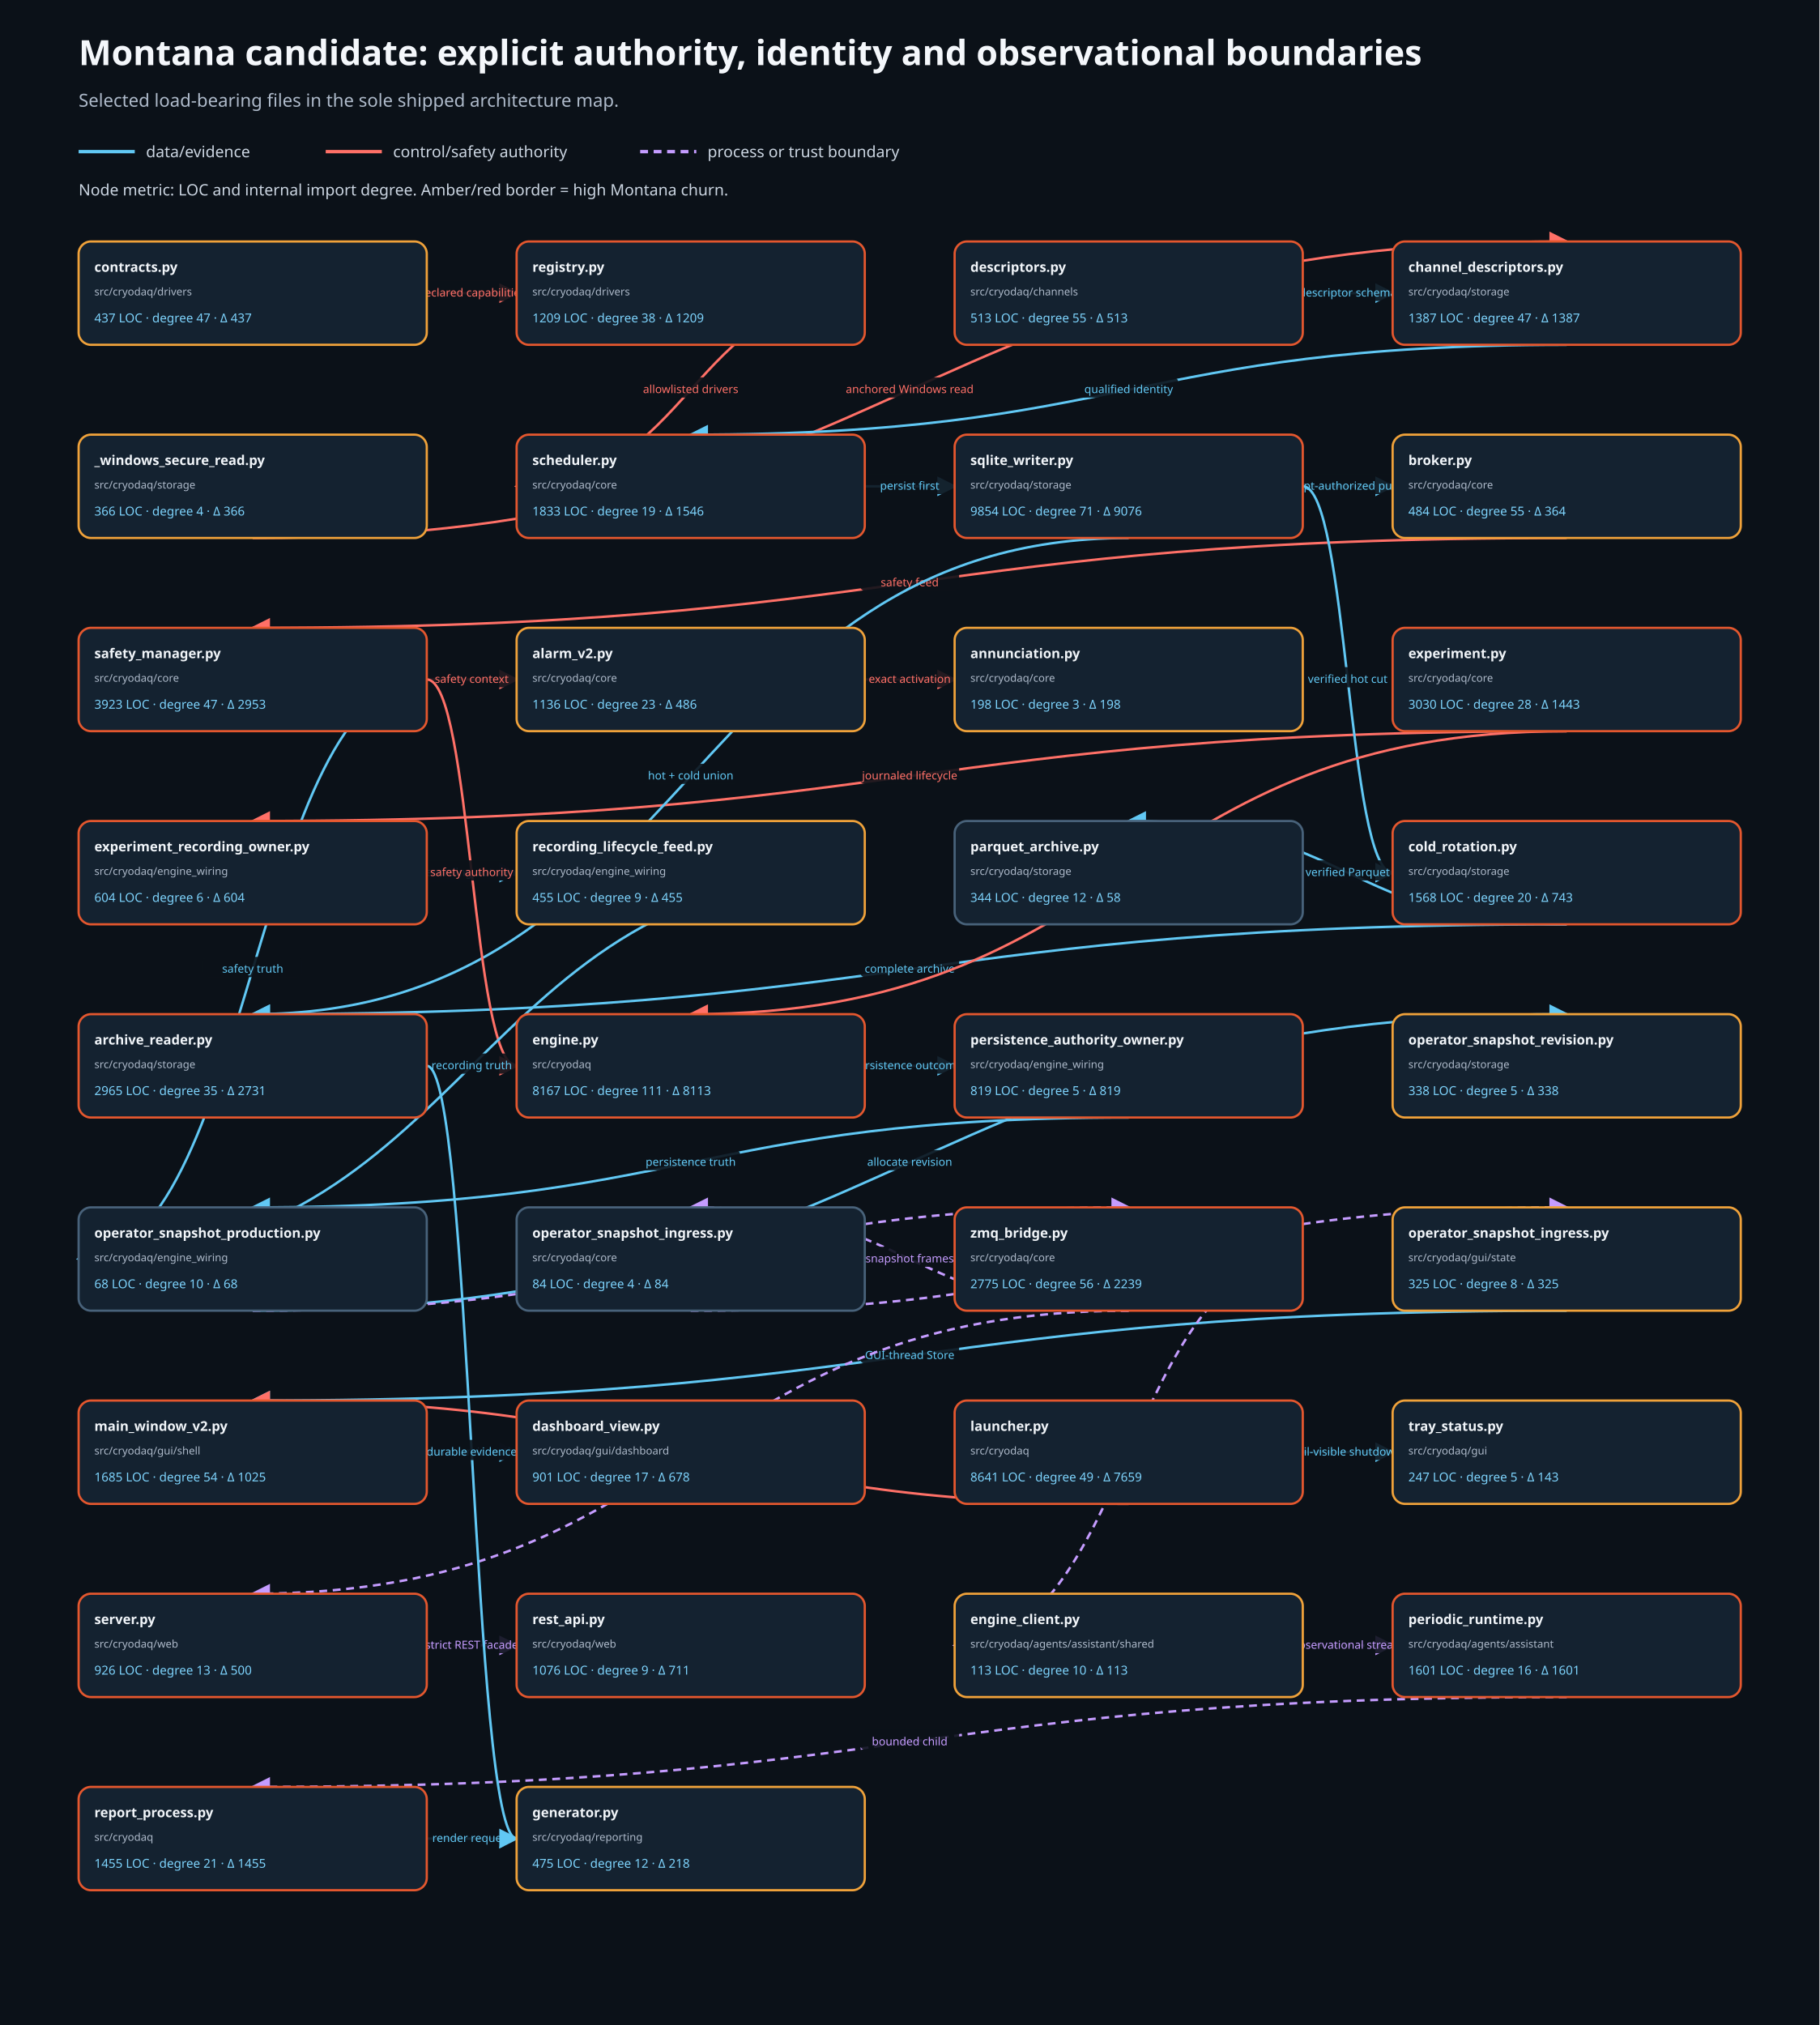
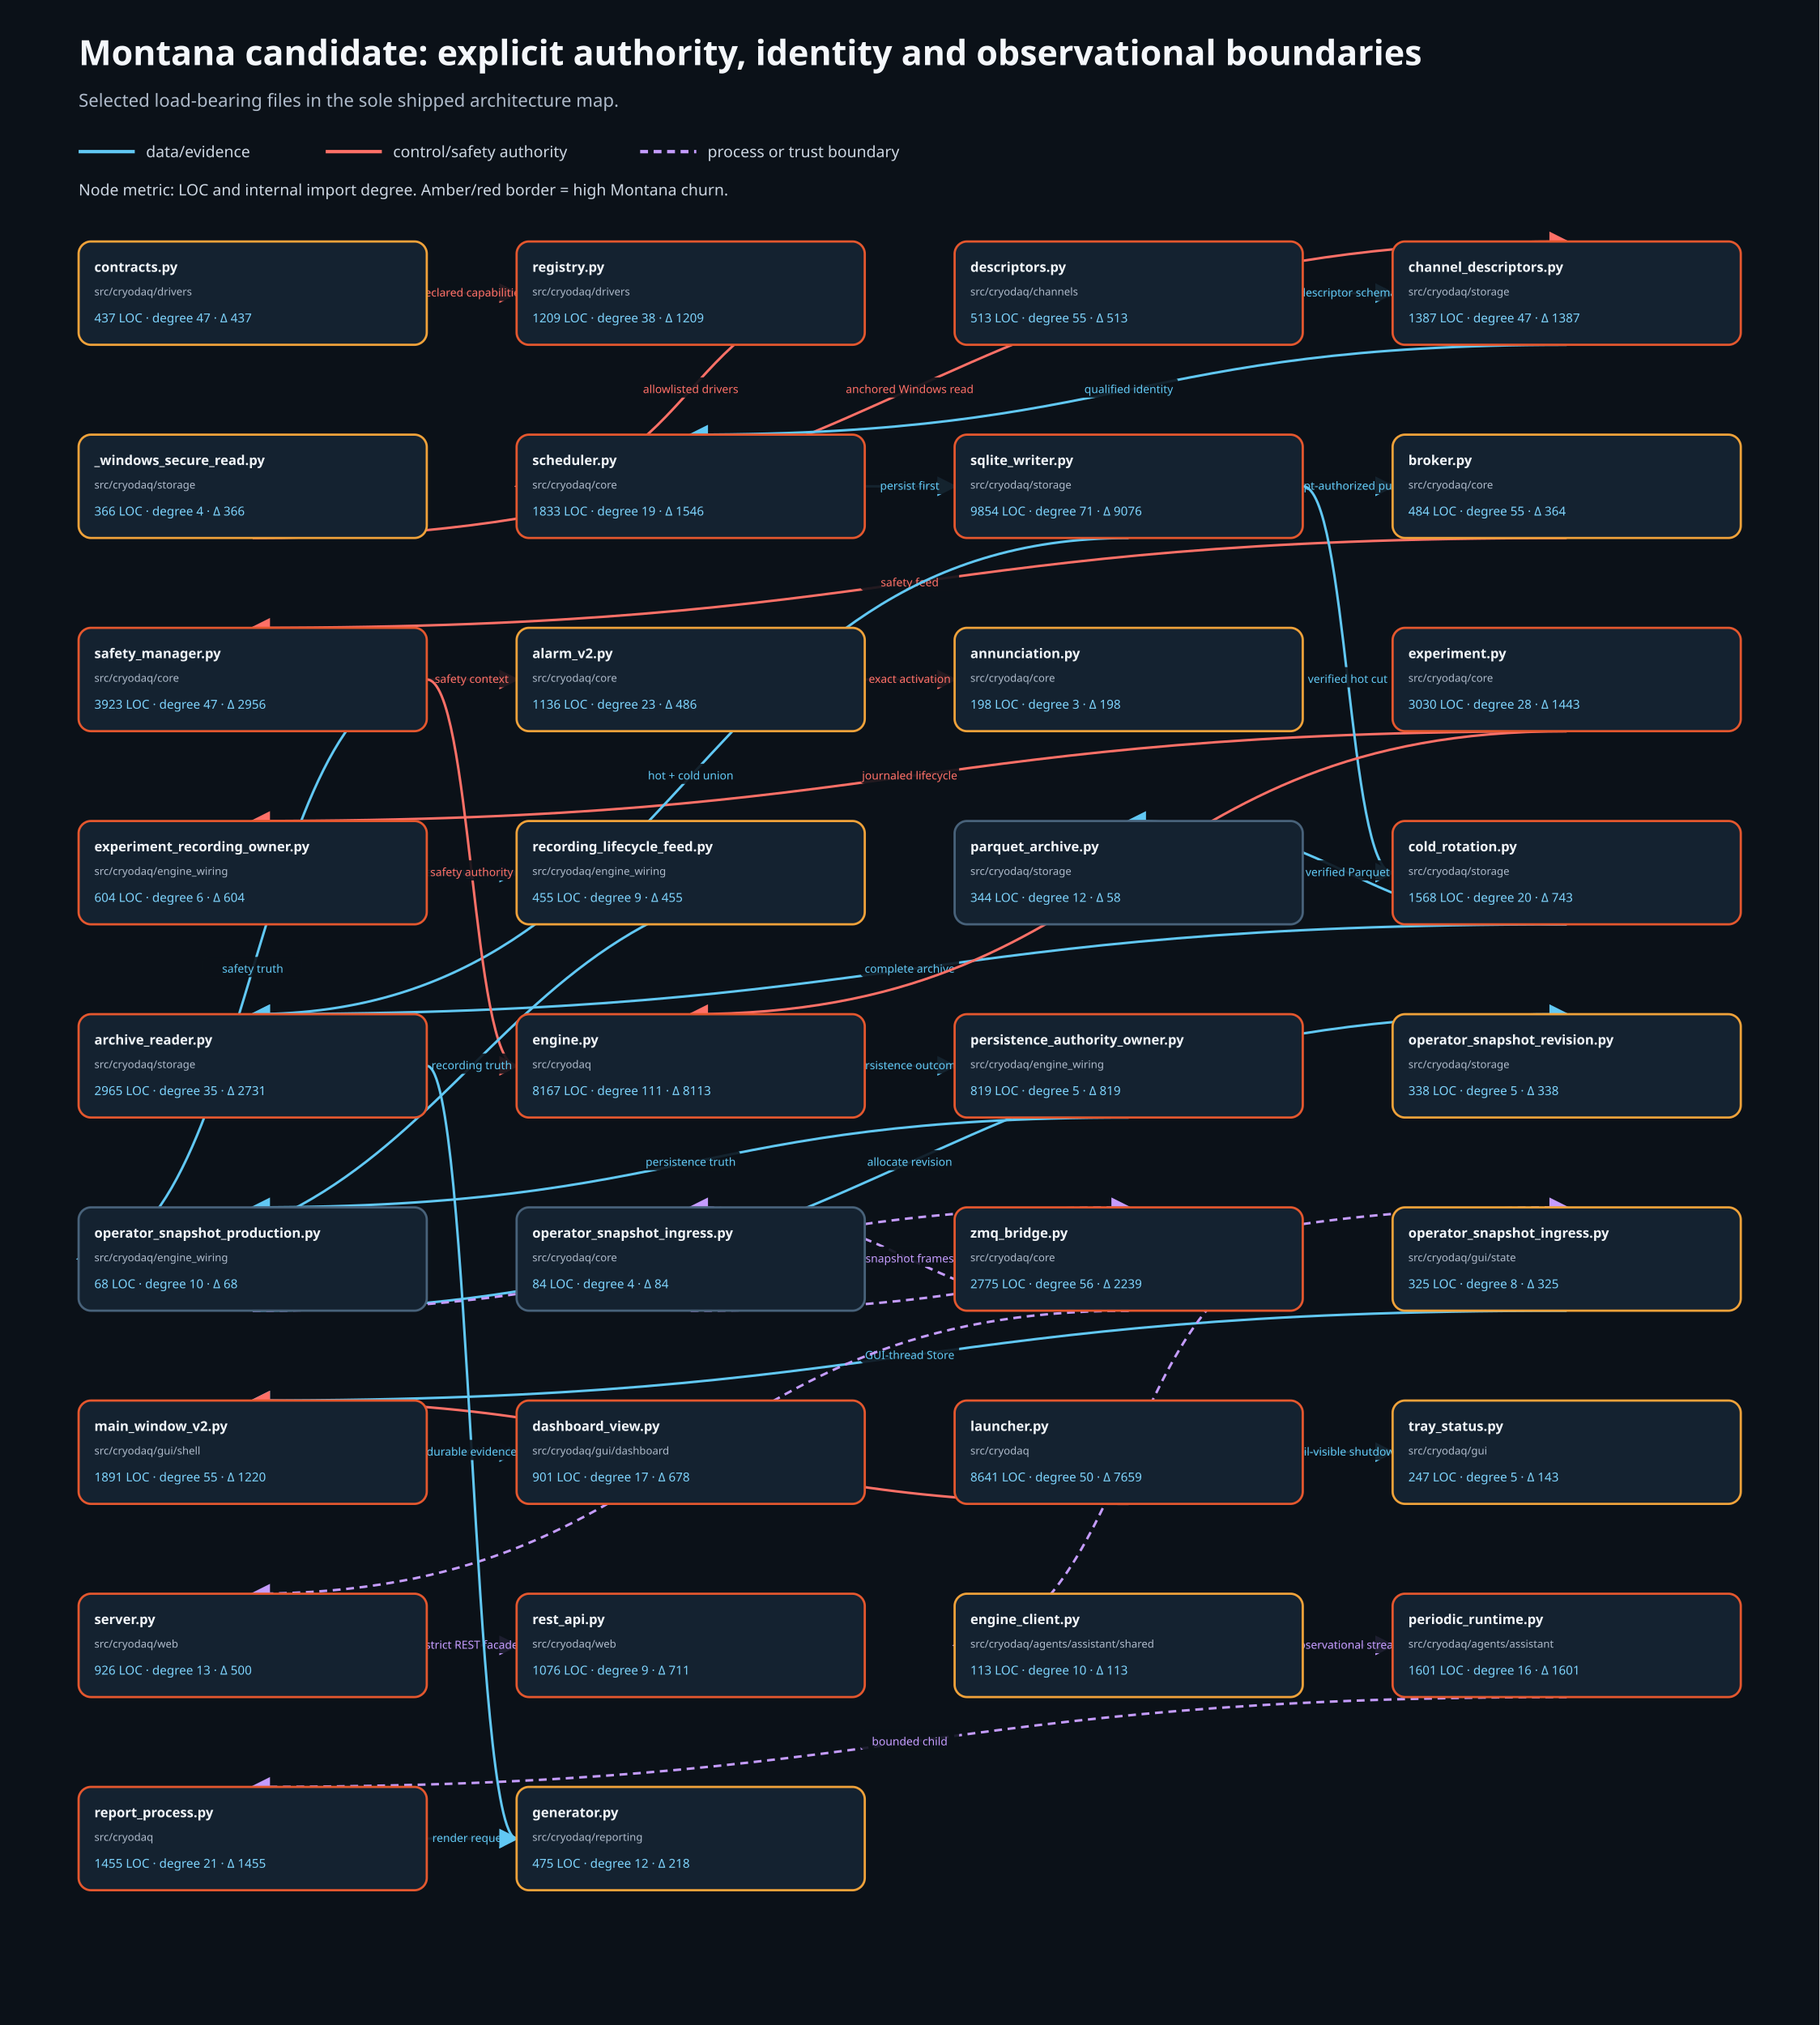
<svg xmlns="http://www.w3.org/2000/svg" role="img" aria-labelledby="title desc" viewBox="0 0 1620 1803" width="1620" height="1803">
  <defs>
    <marker id="dataArrow" markerWidth="8" markerHeight="8" refX="7" refY="4" orient="auto">
      <path d="M0,0 L8,4 L0,8 Z" fill="#61c8f4" />
    </marker>
    <marker id="controlArrow" markerWidth="8" markerHeight="8" refX="7" refY="4" orient="auto">
      <path d="M0,0 L8,4 L0,8 Z" fill="#ff7067" />
    </marker>
    <marker id="boundaryArrow" markerWidth="8" markerHeight="8" refX="7" refY="4" orient="auto">
      <path d="M0,0 L8,4 L0,8 Z" fill="#c59cff" />
    </marker>
  </defs>
  <rect width="100%" height="100%" fill="#0b1118" />
  <text x="70" y="58" fill="#f4f7fb" font-family="Segoe UI, sans-serif" font-size="31" font-weight="700">Montana candidate: explicit authority, identity and observational boundaries</text>
  <text x="70" y="95" fill="#aebaca" font-family="Segoe UI, sans-serif" font-size="16">Selected load-bearing files in the sole shipped architecture map.</text>
  <g aria-label="Legend" font-family="Segoe UI, sans-serif" font-size="14">
    <line x1="70" y1="135" x2="120" y2="135" stroke="#61c8f4" stroke-width="3" />
    <text x="130" y="140" fill="#cbd5e1">data/evidence</text>
    <line x1="290" y1="135" x2="340" y2="135" stroke="#ff7067" stroke-width="3" />
    <text x="350" y="140" fill="#cbd5e1">control/safety authority</text>
    <line x1="570" y1="135" x2="620" y2="135" stroke="#c59cff" stroke-width="3" stroke-dasharray="7 5" />
    <text x="630" y="140" fill="#cbd5e1">process or trust boundary</text>
    <text x="70" y="174" fill="#cbd5e1">Node metric: LOC and internal import degree. Amber/red border = high Montana churn.</text>
  </g>
  <g class="architecture-edges" fill="none">
    <path d="M380,261.0 C420.0,261.0 420.0,261.0 460,261.0" stroke="#ff7067" stroke-width="2.2" marker-end="url(#controlArrow)" />
    <rect x="376.0" y="250.0" width="88" height="18" rx="4" fill="#0b1118" opacity=".9" />
    <text x="420.0" y="264.0" text-anchor="middle" fill="#ff7067" font-family="Segoe UI, sans-serif" font-size="10">declared capabilities</text>
    <path d="M770,261.0 C615.0,261.0 615.0,433.0 460,433.0" stroke="#ff7067" stroke-width="2.2" marker-end="url(#controlArrow)" />
    <rect x="571.0" y="336.0" width="88" height="18" rx="4" fill="#0b1118" opacity=".9" />
    <text x="615.0" y="350.0" text-anchor="middle" fill="#ff7067" font-family="Segoe UI, sans-serif" font-size="10">allowlisted drivers</text>
    <path d="M1160,261.0 C1200.0,261.0 1200.0,261.0 1240,261.0" stroke="#61c8f4" stroke-width="2.2" marker-end="url(#dataArrow)" />
    <rect x="1156.0" y="250.0" width="88" height="18" rx="4" fill="#0b1118" opacity=".9" />
    <text x="1200.0" y="264.0" text-anchor="middle" fill="#61c8f4" font-family="Segoe UI, sans-serif" font-size="10">descriptor schema</text>
    <path d="M225.0,479 C810.0,479 810.0,215 1395.0,215" stroke="#ff7067" stroke-width="2.2" marker-end="url(#controlArrow)" />
    <rect x="766.0" y="336.0" width="88" height="18" rx="4" fill="#0b1118" opacity=".9" />
    <text x="810.0" y="350.0" text-anchor="middle" fill="#ff7067" font-family="Segoe UI, sans-serif" font-size="10">anchored Windows read</text>
    <path d="M1395.0,307 C1005.0,307 1005.0,387 615.0,387" stroke="#61c8f4" stroke-width="2.2" marker-end="url(#dataArrow)" />
    <rect x="961.0" y="336.0" width="88" height="18" rx="4" fill="#0b1118" opacity=".9" />
    <text x="1005.0" y="350.0" text-anchor="middle" fill="#61c8f4" font-family="Segoe UI, sans-serif" font-size="10">qualified identity</text>
    <path d="M770,433.0 C810.0,433.0 810.0,433.0 850,433.0" stroke="#61c8f4" stroke-width="2.2" marker-end="url(#dataArrow)" />
    <rect x="766.0" y="422.0" width="88" height="18" rx="4" fill="#0b1118" opacity=".9" />
    <text x="810.0" y="436.0" text-anchor="middle" fill="#61c8f4" font-family="Segoe UI, sans-serif" font-size="10">persist first</text>
    <path d="M1160,433.0 C1200.0,433.0 1200.0,433.0 1240,433.0" stroke="#61c8f4" stroke-width="2.2" marker-end="url(#dataArrow)" />
    <rect x="1156.0" y="422.0" width="88" height="18" rx="4" fill="#0b1118" opacity=".9" />
    <text x="1200.0" y="436.0" text-anchor="middle" fill="#61c8f4" font-family="Segoe UI, sans-serif" font-size="10">receipt-authorized publish</text>
    <path d="M1395.0,479 C810.0,479 810.0,559 225.0,559" stroke="#ff7067" stroke-width="2.2" marker-end="url(#controlArrow)" />
    <rect x="766.0" y="508.0" width="88" height="18" rx="4" fill="#0b1118" opacity=".9" />
    <text x="810.0" y="522.0" text-anchor="middle" fill="#ff7067" font-family="Segoe UI, sans-serif" font-size="10">safety feed</text>
    <path d="M380,605.0 C420.0,605.0 420.0,605.0 460,605.0" stroke="#ff7067" stroke-width="2.2" marker-end="url(#controlArrow)" />
    <rect x="376.0" y="594.0" width="88" height="18" rx="4" fill="#0b1118" opacity=".9" />
    <text x="420.0" y="608.0" text-anchor="middle" fill="#ff7067" font-family="Segoe UI, sans-serif" font-size="10">safety context</text>
    <path d="M770,605.0 C810.0,605.0 810.0,605.0 850,605.0" stroke="#ff7067" stroke-width="2.2" marker-end="url(#controlArrow)" />
    <rect x="766.0" y="594.0" width="88" height="18" rx="4" fill="#0b1118" opacity=".9" />
    <text x="810.0" y="608.0" text-anchor="middle" fill="#ff7067" font-family="Segoe UI, sans-serif" font-size="10">exact activation</text>
    <path d="M1395.0,651 C810.0,651 810.0,731 225.0,731" stroke="#ff7067" stroke-width="2.2" marker-end="url(#controlArrow)" />
    <rect x="766.0" y="680.0" width="88" height="18" rx="4" fill="#0b1118" opacity=".9" />
    <text x="810.0" y="694.0" text-anchor="middle" fill="#ff7067" font-family="Segoe UI, sans-serif" font-size="10">journaled lifecycle</text>
    <path d="M380,777.0 C420.0,777.0 420.0,777.0 460,777.0" stroke="#61c8f4" stroke-width="2.2" marker-end="url(#dataArrow)" />
    <rect x="376.0" y="766.0" width="88" height="18" rx="4" fill="#0b1118" opacity=".9" />
    <text x="420.0" y="780.0" text-anchor="middle" fill="#61c8f4" font-family="Segoe UI, sans-serif" font-size="10">recording outcome</text>
    <path d="M1160,433.0 C1200.0,433.0 1200.0,777.0 1240,777.0" stroke="#61c8f4" stroke-width="2.2" marker-end="url(#dataArrow)" />
    <rect x="1156.0" y="594.0" width="88" height="18" rx="4" fill="#0b1118" opacity=".9" />
    <text x="1200.0" y="608.0" text-anchor="middle" fill="#61c8f4" font-family="Segoe UI, sans-serif" font-size="10">verified hot cut</text>
    <path d="M1395.0,823 C1200.0,823 1200.0,731 1005.0,731" stroke="#61c8f4" stroke-width="2.2" marker-end="url(#dataArrow)" />
    <rect x="1156.0" y="766.0" width="88" height="18" rx="4" fill="#0b1118" opacity=".9" />
    <text x="1200.0" y="780.0" text-anchor="middle" fill="#61c8f4" font-family="Segoe UI, sans-serif" font-size="10">verified Parquet</text>
    <path d="M1395.0,823 C810.0,823 810.0,903 225.0,903" stroke="#61c8f4" stroke-width="2.2" marker-end="url(#dataArrow)" />
    <rect x="766.0" y="852.0" width="88" height="18" rx="4" fill="#0b1118" opacity=".9" />
    <text x="810.0" y="866.0" text-anchor="middle" fill="#61c8f4" font-family="Segoe UI, sans-serif" font-size="10">complete archive</text>
    <path d="M1005.0,479 C615.0,479 615.0,903 225.0,903" stroke="#61c8f4" stroke-width="2.2" marker-end="url(#dataArrow)" />
    <rect x="571.0" y="680.0" width="88" height="18" rx="4" fill="#0b1118" opacity=".9" />
    <text x="615.0" y="694.0" text-anchor="middle" fill="#61c8f4" font-family="Segoe UI, sans-serif" font-size="10">hot + cold union</text>
    <path d="M380,605.0 C420.0,605.0 420.0,949.0 460,949.0" stroke="#ff7067" stroke-width="2.2" marker-end="url(#controlArrow)" />
    <rect x="376.0" y="766.0" width="88" height="18" rx="4" fill="#0b1118" opacity=".9" />
    <text x="420.0" y="780.0" text-anchor="middle" fill="#ff7067" font-family="Segoe UI, sans-serif" font-size="10">safety authority</text>
    <path d="M1395.0,651 C1005.0,651 1005.0,903 615.0,903" stroke="#ff7067" stroke-width="2.2" marker-end="url(#controlArrow)" />
    <rect x="961.0" y="766.0" width="88" height="18" rx="4" fill="#0b1118" opacity=".9" />
    <text x="1005.0" y="780.0" text-anchor="middle" fill="#ff7067" font-family="Segoe UI, sans-serif" font-size="10">experiment commands</text>
    <path d="M770,949.0 C810.0,949.0 810.0,949.0 850,949.0" stroke="#61c8f4" stroke-width="2.2" marker-end="url(#dataArrow)" />
    <rect x="766.0" y="938.0" width="88" height="18" rx="4" fill="#0b1118" opacity=".9" />
    <text x="810.0" y="952.0" text-anchor="middle" fill="#61c8f4" font-family="Segoe UI, sans-serif" font-size="10">persistence outcomes</text>
    <path d="M770,777.0 C420.0,777.0 420.0,1121.0 70,1121.0" stroke="#61c8f4" stroke-width="2.2" marker-end="url(#dataArrow)" />
    <rect x="376.0" y="938.0" width="88" height="18" rx="4" fill="#0b1118" opacity=".9" />
    <text x="420.0" y="952.0" text-anchor="middle" fill="#61c8f4" font-family="Segoe UI, sans-serif" font-size="10">recording truth</text>
    <path d="M1005.0,995 C615.0,995 615.0,1075 225.0,1075" stroke="#61c8f4" stroke-width="2.2" marker-end="url(#dataArrow)" />
    <rect x="571.0" y="1024.0" width="88" height="18" rx="4" fill="#0b1118" opacity=".9" />
    <text x="615.0" y="1038.0" text-anchor="middle" fill="#61c8f4" font-family="Segoe UI, sans-serif" font-size="10">persistence truth</text>
    <path d="M380,605.0 C225.0,605.0 225.0,1121.0 70,1121.0" stroke="#61c8f4" stroke-width="2.2" marker-end="url(#dataArrow)" />
    <rect x="181.0" y="852.0" width="88" height="18" rx="4" fill="#0b1118" opacity=".9" />
    <text x="225.0" y="866.0" text-anchor="middle" fill="#61c8f4" font-family="Segoe UI, sans-serif" font-size="10">safety truth</text>
    <path d="M225.0,1167 C810.0,1167 810.0,903 1395.0,903" stroke="#61c8f4" stroke-width="2.2" marker-end="url(#dataArrow)" />
    <rect x="766.0" y="1024.0" width="88" height="18" rx="4" fill="#0b1118" opacity=".9" />
    <text x="810.0" y="1038.0" text-anchor="middle" fill="#61c8f4" font-family="Segoe UI, sans-serif" font-size="10">allocate revision</text>
    <path d="M225.0,1167 C615.0,1167 615.0,1075 1005.0,1075" stroke="#c59cff" stroke-width="2.2" marker-end="url(#boundaryArrow)" stroke-dasharray="7 5" />
    <rect x="571.0" y="1110.0" width="88" height="18" rx="4" fill="#0b1118" opacity=".9" />
    <text x="615.0" y="1124.0" text-anchor="middle" fill="#c59cff" font-family="Segoe UI, sans-serif" font-size="10">revisioned PUB</text>
    <path d="M1005.0,1167 C810.0,1167 810.0,1075 615.0,1075" stroke="#c59cff" stroke-width="2.2" marker-end="url(#boundaryArrow)" stroke-dasharray="7 5" />
    <rect x="766.0" y="1110.0" width="88" height="18" rx="4" fill="#0b1118" opacity=".9" />
    <text x="810.0" y="1124.0" text-anchor="middle" fill="#c59cff" font-family="Segoe UI, sans-serif" font-size="10">snapshot frames</text>
    <path d="M615.0,1167 C1005.0,1167 1005.0,1075 1395.0,1075" stroke="#c59cff" stroke-width="2.2" marker-end="url(#boundaryArrow)" stroke-dasharray="7 5" />
    <rect x="961.0" y="1110.0" width="88" height="18" rx="4" fill="#0b1118" opacity=".9" />
    <text x="1005.0" y="1124.0" text-anchor="middle" fill="#c59cff" font-family="Segoe UI, sans-serif" font-size="10">bounded queue</text>
    <path d="M1395.0,1167 C810.0,1167 810.0,1247 225.0,1247" stroke="#61c8f4" stroke-width="2.2" marker-end="url(#dataArrow)" />
    <rect x="766.0" y="1196.0" width="88" height="18" rx="4" fill="#0b1118" opacity=".9" />
    <text x="810.0" y="1210.0" text-anchor="middle" fill="#61c8f4" font-family="Segoe UI, sans-serif" font-size="10">GUI-thread Store</text>
    <path d="M380,1293.0 C420.0,1293.0 420.0,1293.0 460,1293.0" stroke="#61c8f4" stroke-width="2.2" marker-end="url(#dataArrow)" />
    <rect x="376.0" y="1282.0" width="88" height="18" rx="4" fill="#0b1118" opacity=".9" />
    <text x="420.0" y="1296.0" text-anchor="middle" fill="#61c8f4" font-family="Segoe UI, sans-serif" font-size="10">panoramic truth</text>
    <path d="M1005.0,1339 C615.0,1339 615.0,1247 225.0,1247" stroke="#ff7067" stroke-width="2.2" marker-end="url(#controlArrow)" />
    <rect x="571.0" y="1282.0" width="88" height="18" rx="4" fill="#0b1118" opacity=".9" />
    <text x="615.0" y="1296.0" text-anchor="middle" fill="#ff7067" font-family="Segoe UI, sans-serif" font-size="10">owns GUI lifecycle</text>
    <path d="M1160,1293.0 C1200.0,1293.0 1200.0,1293.0 1240,1293.0" stroke="#61c8f4" stroke-width="2.2" marker-end="url(#dataArrow)" />
    <rect x="1156.0" y="1282.0" width="88" height="18" rx="4" fill="#0b1118" opacity=".9" />
    <text x="1200.0" y="1296.0" text-anchor="middle" fill="#61c8f4" font-family="Segoe UI, sans-serif" font-size="10">fail-visible shutdown</text>
    <path d="M1005.0,1167 C615.0,1167 615.0,1419 225.0,1419" stroke="#c59cff" stroke-width="2.2" marker-end="url(#boundaryArrow)" stroke-dasharray="7 5" />
    <rect x="571.0" y="1282.0" width="88" height="18" rx="4" fill="#0b1118" opacity=".9" />
    <text x="615.0" y="1296.0" text-anchor="middle" fill="#c59cff" font-family="Segoe UI, sans-serif" font-size="10">monitoring transport</text>
    <path d="M380,1465.0 C420.0,1465.0 420.0,1465.0 460,1465.0" stroke="#c59cff" stroke-width="2.2" marker-end="url(#boundaryArrow)" stroke-dasharray="7 5" />
    <rect x="376.0" y="1454.0" width="88" height="18" rx="4" fill="#0b1118" opacity=".9" />
    <text x="420.0" y="1468.0" text-anchor="middle" fill="#c59cff" font-family="Segoe UI, sans-serif" font-size="10">strict REST facade</text>
    <path d="M1160,1121.0 C1005.0,1121.0 1005.0,1465.0 850,1465.0" stroke="#c59cff" stroke-width="2.2" marker-end="url(#boundaryArrow)" stroke-dasharray="7 5" />
    <rect x="961.0" y="1282.0" width="88" height="18" rx="4" fill="#0b1118" opacity=".9" />
    <text x="1005.0" y="1296.0" text-anchor="middle" fill="#c59cff" font-family="Segoe UI, sans-serif" font-size="10">allowlisted query</text>
    <path d="M1160,1465.0 C1200.0,1465.0 1200.0,1465.0 1240,1465.0" stroke="#c59cff" stroke-width="2.2" marker-end="url(#boundaryArrow)" stroke-dasharray="7 5" />
    <rect x="1156.0" y="1454.0" width="88" height="18" rx="4" fill="#0b1118" opacity=".9" />
    <text x="1200.0" y="1468.0" text-anchor="middle" fill="#c59cff" font-family="Segoe UI, sans-serif" font-size="10">observational stream</text>
    <path d="M1395.0,1511 C810.0,1511 810.0,1591 225.0,1591" stroke="#c59cff" stroke-width="2.2" marker-end="url(#boundaryArrow)" stroke-dasharray="7 5" />
    <rect x="766.0" y="1540.0" width="88" height="18" rx="4" fill="#0b1118" opacity=".9" />
    <text x="810.0" y="1554.0" text-anchor="middle" fill="#c59cff" font-family="Segoe UI, sans-serif" font-size="10">bounded child</text>
    <path d="M380,1637.0 C420.0,1637.0 420.0,1637.0 460,1637.0" stroke="#61c8f4" stroke-width="2.2" marker-end="url(#dataArrow)" />
    <rect x="376.0" y="1626.0" width="88" height="18" rx="4" fill="#0b1118" opacity=".9" />
    <text x="420.0" y="1640.0" text-anchor="middle" fill="#61c8f4" font-family="Segoe UI, sans-serif" font-size="10">render request</text>
    <path d="M380,949.0 C420.0,949.0 420.0,1637.0 460,1637.0" stroke="#61c8f4" stroke-width="2.2" marker-end="url(#dataArrow)" />
    <rect x="376.0" y="1282.0" width="88" height="18" rx="4" fill="#0b1118" opacity=".9" />
    <text x="420.0" y="1296.0" text-anchor="middle" fill="#61c8f4" font-family="Segoe UI, sans-serif" font-size="10">durable evidence</text>
  </g>
  <g class="important-files" font-family="Segoe UI, sans-serif">
    <g class="file-node" data-path="src/cryodaq/drivers/contracts.py" data-kind="blob" role="group" aria-label="src/cryodaq/drivers/contracts.py | 437 LOC | internal degree 47 | churn 437">
      <rect x="70" y="215" width="310" height="92" rx="11" fill="#142230" stroke="#f0a23a" stroke-width="2" />
      <text x="84" y="242" fill="#f1f5f9" font-size="12" font-weight="700">contracts.py</text>
      <text x="84" y="263" fill="#aebaca" font-size="9.5">src/cryodaq/drivers</text>
      <text x="84" y="287" fill="#7dd3fc" font-size="11">437 LOC · degree 47 · Δ 437</text>
    </g>
    <g class="file-node" data-path="src/cryodaq/drivers/registry.py" data-kind="blob" role="group" aria-label="src/cryodaq/drivers/registry.py | 1209 LOC | internal degree 38 | churn 1209">
      <rect x="460" y="215" width="310" height="92" rx="11" fill="#142230" stroke="#e4572e" stroke-width="2" />
      <text x="474" y="242" fill="#f1f5f9" font-size="12" font-weight="700">registry.py</text>
      <text x="474" y="263" fill="#aebaca" font-size="9.5">src/cryodaq/drivers</text>
      <text x="474" y="287" fill="#7dd3fc" font-size="11">1209 LOC · degree 38 · Δ 1209</text>
    </g>
    <g class="file-node" data-path="src/cryodaq/channels/descriptors.py" data-kind="blob" role="group" aria-label="src/cryodaq/channels/descriptors.py | 513 LOC | internal degree 55 | churn 513">
      <rect x="850" y="215" width="310" height="92" rx="11" fill="#142230" stroke="#e4572e" stroke-width="2" />
      <text x="864" y="242" fill="#f1f5f9" font-size="12" font-weight="700">descriptors.py</text>
      <text x="864" y="263" fill="#aebaca" font-size="9.5">src/cryodaq/channels</text>
      <text x="864" y="287" fill="#7dd3fc" font-size="11">513 LOC · degree 55 · Δ 513</text>
    </g>
    <g class="file-node" data-path="src/cryodaq/storage/channel_descriptors.py" data-kind="blob" role="group" aria-label="src/cryodaq/storage/channel_descriptors.py | 1387 LOC | internal degree 47 | churn 1387">
      <rect x="1240" y="215" width="310" height="92" rx="11" fill="#142230" stroke="#e4572e" stroke-width="2" />
      <text x="1254" y="242" fill="#f1f5f9" font-size="12" font-weight="700">channel_descriptors.py</text>
      <text x="1254" y="263" fill="#aebaca" font-size="9.5">src/cryodaq/storage</text>
      <text x="1254" y="287" fill="#7dd3fc" font-size="11">1387 LOC · degree 47 · Δ 1387</text>
    </g>
    <g class="file-node" data-path="src/cryodaq/storage/_windows_secure_read.py" data-kind="blob" role="group" aria-label="src/cryodaq/storage/_windows_secure_read.py | 366 LOC | internal degree 4 | churn 366">
      <rect x="70" y="387" width="310" height="92" rx="11" fill="#142230" stroke="#f0a23a" stroke-width="2" />
      <text x="84" y="414" fill="#f1f5f9" font-size="12" font-weight="700">_windows_secure_read.py</text>
      <text x="84" y="435" fill="#aebaca" font-size="9.5">src/cryodaq/storage</text>
      <text x="84" y="459" fill="#7dd3fc" font-size="11">366 LOC · degree 4 · Δ 366</text>
    </g>
    <g class="file-node" data-path="src/cryodaq/core/scheduler.py" data-kind="blob" role="group" aria-label="src/cryodaq/core/scheduler.py | 1833 LOC | internal degree 19 | churn 1546">
      <rect x="460" y="387" width="310" height="92" rx="11" fill="#142230" stroke="#e4572e" stroke-width="2" />
      <text x="474" y="414" fill="#f1f5f9" font-size="12" font-weight="700">scheduler.py</text>
      <text x="474" y="435" fill="#aebaca" font-size="9.5">src/cryodaq/core</text>
      <text x="474" y="459" fill="#7dd3fc" font-size="11">1833 LOC · degree 19 · Δ 1546</text>
    </g>
    <g class="file-node" data-path="src/cryodaq/storage/sqlite_writer.py" data-kind="blob" role="group" aria-label="src/cryodaq/storage/sqlite_writer.py | 9854 LOC | internal degree 71 | churn 9076">
      <rect x="850" y="387" width="310" height="92" rx="11" fill="#142230" stroke="#e4572e" stroke-width="2" />
      <text x="864" y="414" fill="#f1f5f9" font-size="12" font-weight="700">sqlite_writer.py</text>
      <text x="864" y="435" fill="#aebaca" font-size="9.5">src/cryodaq/storage</text>
      <text x="864" y="459" fill="#7dd3fc" font-size="11">9854 LOC · degree 71 · Δ 9076</text>
    </g>
    <g class="file-node" data-path="src/cryodaq/core/broker.py" data-kind="blob" role="group" aria-label="src/cryodaq/core/broker.py | 484 LOC | internal degree 55 | churn 364">
      <rect x="1240" y="387" width="310" height="92" rx="11" fill="#142230" stroke="#f0a23a" stroke-width="2" />
      <text x="1254" y="414" fill="#f1f5f9" font-size="12" font-weight="700">broker.py</text>
      <text x="1254" y="435" fill="#aebaca" font-size="9.5">src/cryodaq/core</text>
      <text x="1254" y="459" fill="#7dd3fc" font-size="11">484 LOC · degree 55 · Δ 364</text>
    </g>
-     <g class="file-node" data-path="src/cryodaq/core/safety_manager.py" data-kind="blob" role="group" aria-label="src/cryodaq/core/safety_manager.py | 3923 LOC | internal degree 47 | churn 2953">
+     <g class="file-node" data-path="src/cryodaq/core/safety_manager.py" data-kind="blob" role="group" aria-label="src/cryodaq/core/safety_manager.py | 3923 LOC | internal degree 47 | churn 2956">
      <rect x="70" y="559" width="310" height="92" rx="11" fill="#142230" stroke="#e4572e" stroke-width="2" />
      <text x="84" y="586" fill="#f1f5f9" font-size="12" font-weight="700">safety_manager.py</text>
      <text x="84" y="607" fill="#aebaca" font-size="9.5">src/cryodaq/core</text>
-       <text x="84" y="631" fill="#7dd3fc" font-size="11">3923 LOC · degree 47 · Δ 2953</text>
+       <text x="84" y="631" fill="#7dd3fc" font-size="11">3923 LOC · degree 47 · Δ 2956</text>
    </g>
    <g class="file-node" data-path="src/cryodaq/core/alarm_v2.py" data-kind="blob" role="group" aria-label="src/cryodaq/core/alarm_v2.py | 1136 LOC | internal degree 23 | churn 486">
      <rect x="460" y="559" width="310" height="92" rx="11" fill="#142230" stroke="#f0a23a" stroke-width="2" />
      <text x="474" y="586" fill="#f1f5f9" font-size="12" font-weight="700">alarm_v2.py</text>
      <text x="474" y="607" fill="#aebaca" font-size="9.5">src/cryodaq/core</text>
      <text x="474" y="631" fill="#7dd3fc" font-size="11">1136 LOC · degree 23 · Δ 486</text>
    </g>
    <g class="file-node" data-path="src/cryodaq/core/annunciation.py" data-kind="blob" role="group" aria-label="src/cryodaq/core/annunciation.py | 198 LOC | internal degree 3 | churn 198">
      <rect x="850" y="559" width="310" height="92" rx="11" fill="#142230" stroke="#f0a23a" stroke-width="2" />
      <text x="864" y="586" fill="#f1f5f9" font-size="12" font-weight="700">annunciation.py</text>
      <text x="864" y="607" fill="#aebaca" font-size="9.5">src/cryodaq/core</text>
      <text x="864" y="631" fill="#7dd3fc" font-size="11">198 LOC · degree 3 · Δ 198</text>
    </g>
    <g class="file-node" data-path="src/cryodaq/core/experiment.py" data-kind="blob" role="group" aria-label="src/cryodaq/core/experiment.py | 3030 LOC | internal degree 28 | churn 1443">
      <rect x="1240" y="559" width="310" height="92" rx="11" fill="#142230" stroke="#e4572e" stroke-width="2" />
      <text x="1254" y="586" fill="#f1f5f9" font-size="12" font-weight="700">experiment.py</text>
      <text x="1254" y="607" fill="#aebaca" font-size="9.5">src/cryodaq/core</text>
      <text x="1254" y="631" fill="#7dd3fc" font-size="11">3030 LOC · degree 28 · Δ 1443</text>
    </g>
    <g class="file-node" data-path="src/cryodaq/engine_wiring/experiment_recording_owner.py" data-kind="blob" role="group" aria-label="src/cryodaq/engine_wiring/experiment_recording_owner.py | 604 LOC | internal degree 6 | churn 604">
      <rect x="70" y="731" width="310" height="92" rx="11" fill="#142230" stroke="#e4572e" stroke-width="2" />
      <text x="84" y="758" fill="#f1f5f9" font-size="12" font-weight="700">experiment_recording_owner.py</text>
      <text x="84" y="779" fill="#aebaca" font-size="9.5">src/cryodaq/engine_wiring</text>
      <text x="84" y="803" fill="#7dd3fc" font-size="11">604 LOC · degree 6 · Δ 604</text>
    </g>
    <g class="file-node" data-path="src/cryodaq/engine_wiring/recording_lifecycle_feed.py" data-kind="blob" role="group" aria-label="src/cryodaq/engine_wiring/recording_lifecycle_feed.py | 455 LOC | internal degree 9 | churn 455">
      <rect x="460" y="731" width="310" height="92" rx="11" fill="#142230" stroke="#f0a23a" stroke-width="2" />
      <text x="474" y="758" fill="#f1f5f9" font-size="12" font-weight="700">recording_lifecycle_feed.py</text>
      <text x="474" y="779" fill="#aebaca" font-size="9.5">src/cryodaq/engine_wiring</text>
      <text x="474" y="803" fill="#7dd3fc" font-size="11">455 LOC · degree 9 · Δ 455</text>
    </g>
    <g class="file-node" data-path="src/cryodaq/storage/parquet_archive.py" data-kind="blob" role="group" aria-label="src/cryodaq/storage/parquet_archive.py | 344 LOC | internal degree 12 | churn 58">
      <rect x="850" y="731" width="310" height="92" rx="11" fill="#142230" stroke="#48627a" stroke-width="2" />
      <text x="864" y="758" fill="#f1f5f9" font-size="12" font-weight="700">parquet_archive.py</text>
      <text x="864" y="779" fill="#aebaca" font-size="9.5">src/cryodaq/storage</text>
      <text x="864" y="803" fill="#7dd3fc" font-size="11">344 LOC · degree 12 · Δ 58</text>
    </g>
    <g class="file-node" data-path="src/cryodaq/storage/cold_rotation.py" data-kind="blob" role="group" aria-label="src/cryodaq/storage/cold_rotation.py | 1568 LOC | internal degree 20 | churn 743">
      <rect x="1240" y="731" width="310" height="92" rx="11" fill="#142230" stroke="#e4572e" stroke-width="2" />
      <text x="1254" y="758" fill="#f1f5f9" font-size="12" font-weight="700">cold_rotation.py</text>
      <text x="1254" y="779" fill="#aebaca" font-size="9.5">src/cryodaq/storage</text>
      <text x="1254" y="803" fill="#7dd3fc" font-size="11">1568 LOC · degree 20 · Δ 743</text>
    </g>
    <g class="file-node" data-path="src/cryodaq/storage/archive_reader.py" data-kind="blob" role="group" aria-label="src/cryodaq/storage/archive_reader.py | 2965 LOC | internal degree 35 | churn 2731">
      <rect x="70" y="903" width="310" height="92" rx="11" fill="#142230" stroke="#e4572e" stroke-width="2" />
      <text x="84" y="930" fill="#f1f5f9" font-size="12" font-weight="700">archive_reader.py</text>
      <text x="84" y="951" fill="#aebaca" font-size="9.5">src/cryodaq/storage</text>
      <text x="84" y="975" fill="#7dd3fc" font-size="11">2965 LOC · degree 35 · Δ 2731</text>
    </g>
    <g class="file-node" data-path="src/cryodaq/engine.py" data-kind="blob" role="group" aria-label="src/cryodaq/engine.py | 8167 LOC | internal degree 111 | churn 8113">
      <rect x="460" y="903" width="310" height="92" rx="11" fill="#142230" stroke="#e4572e" stroke-width="2" />
      <text x="474" y="930" fill="#f1f5f9" font-size="12" font-weight="700">engine.py</text>
      <text x="474" y="951" fill="#aebaca" font-size="9.5">src/cryodaq</text>
      <text x="474" y="975" fill="#7dd3fc" font-size="11">8167 LOC · degree 111 · Δ 8113</text>
    </g>
    <g class="file-node" data-path="src/cryodaq/engine_wiring/persistence_authority_owner.py" data-kind="blob" role="group" aria-label="src/cryodaq/engine_wiring/persistence_authority_owner.py | 819 LOC | internal degree 5 | churn 819">
      <rect x="850" y="903" width="310" height="92" rx="11" fill="#142230" stroke="#e4572e" stroke-width="2" />
      <text x="864" y="930" fill="#f1f5f9" font-size="12" font-weight="700">persistence_authority_owner.py</text>
      <text x="864" y="951" fill="#aebaca" font-size="9.5">src/cryodaq/engine_wiring</text>
      <text x="864" y="975" fill="#7dd3fc" font-size="11">819 LOC · degree 5 · Δ 819</text>
    </g>
    <g class="file-node" data-path="src/cryodaq/storage/operator_snapshot_revision.py" data-kind="blob" role="group" aria-label="src/cryodaq/storage/operator_snapshot_revision.py | 338 LOC | internal degree 5 | churn 338">
      <rect x="1240" y="903" width="310" height="92" rx="11" fill="#142230" stroke="#f0a23a" stroke-width="2" />
      <text x="1254" y="930" fill="#f1f5f9" font-size="12" font-weight="700">operator_snapshot_revision.py</text>
      <text x="1254" y="951" fill="#aebaca" font-size="9.5">src/cryodaq/storage</text>
      <text x="1254" y="975" fill="#7dd3fc" font-size="11">338 LOC · degree 5 · Δ 338</text>
    </g>
    <g class="file-node" data-path="src/cryodaq/engine_wiring/operator_snapshot_production.py" data-kind="blob" role="group" aria-label="src/cryodaq/engine_wiring/operator_snapshot_production.py | 68 LOC | internal degree 10 | churn 68">
      <rect x="70" y="1075" width="310" height="92" rx="11" fill="#142230" stroke="#48627a" stroke-width="2" />
      <text x="84" y="1102" fill="#f1f5f9" font-size="12" font-weight="700">operator_snapshot_production.py</text>
      <text x="84" y="1123" fill="#aebaca" font-size="9.5">src/cryodaq/engine_wiring</text>
      <text x="84" y="1147" fill="#7dd3fc" font-size="11">68 LOC · degree 10 · Δ 68</text>
    </g>
    <g class="file-node" data-path="src/cryodaq/core/operator_snapshot_ingress.py" data-kind="blob" role="group" aria-label="src/cryodaq/core/operator_snapshot_ingress.py | 84 LOC | internal degree 4 | churn 84">
      <rect x="460" y="1075" width="310" height="92" rx="11" fill="#142230" stroke="#48627a" stroke-width="2" />
      <text x="474" y="1102" fill="#f1f5f9" font-size="12" font-weight="700">operator_snapshot_ingress.py</text>
      <text x="474" y="1123" fill="#aebaca" font-size="9.5">src/cryodaq/core</text>
      <text x="474" y="1147" fill="#7dd3fc" font-size="11">84 LOC · degree 4 · Δ 84</text>
    </g>
    <g class="file-node" data-path="src/cryodaq/core/zmq_bridge.py" data-kind="blob" role="group" aria-label="src/cryodaq/core/zmq_bridge.py | 2775 LOC | internal degree 56 | churn 2239">
      <rect x="850" y="1075" width="310" height="92" rx="11" fill="#142230" stroke="#e4572e" stroke-width="2" />
      <text x="864" y="1102" fill="#f1f5f9" font-size="12" font-weight="700">zmq_bridge.py</text>
      <text x="864" y="1123" fill="#aebaca" font-size="9.5">src/cryodaq/core</text>
      <text x="864" y="1147" fill="#7dd3fc" font-size="11">2775 LOC · degree 56 · Δ 2239</text>
    </g>
    <g class="file-node" data-path="src/cryodaq/gui/state/operator_snapshot_ingress.py" data-kind="blob" role="group" aria-label="src/cryodaq/gui/state/operator_snapshot_ingress.py | 325 LOC | internal degree 8 | churn 325">
      <rect x="1240" y="1075" width="310" height="92" rx="11" fill="#142230" stroke="#f0a23a" stroke-width="2" />
      <text x="1254" y="1102" fill="#f1f5f9" font-size="12" font-weight="700">operator_snapshot_ingress.py</text>
      <text x="1254" y="1123" fill="#aebaca" font-size="9.5">src/cryodaq/gui/state</text>
      <text x="1254" y="1147" fill="#7dd3fc" font-size="11">325 LOC · degree 8 · Δ 325</text>
    </g>
-     <g class="file-node" data-path="src/cryodaq/gui/shell/main_window_v2.py" data-kind="blob" role="group" aria-label="src/cryodaq/gui/shell/main_window_v2.py | 1685 LOC | internal degree 54 | churn 1025">
+     <g class="file-node" data-path="src/cryodaq/gui/shell/main_window_v2.py" data-kind="blob" role="group" aria-label="src/cryodaq/gui/shell/main_window_v2.py | 1891 LOC | internal degree 55 | churn 1220">
      <rect x="70" y="1247" width="310" height="92" rx="11" fill="#142230" stroke="#e4572e" stroke-width="2" />
      <text x="84" y="1274" fill="#f1f5f9" font-size="12" font-weight="700">main_window_v2.py</text>
      <text x="84" y="1295" fill="#aebaca" font-size="9.5">src/cryodaq/gui/shell</text>
-       <text x="84" y="1319" fill="#7dd3fc" font-size="11">1685 LOC · degree 54 · Δ 1025</text>
+       <text x="84" y="1319" fill="#7dd3fc" font-size="11">1891 LOC · degree 55 · Δ 1220</text>
    </g>
    <g class="file-node" data-path="src/cryodaq/gui/dashboard/dashboard_view.py" data-kind="blob" role="group" aria-label="src/cryodaq/gui/dashboard/dashboard_view.py | 901 LOC | internal degree 17 | churn 678">
      <rect x="460" y="1247" width="310" height="92" rx="11" fill="#142230" stroke="#e4572e" stroke-width="2" />
      <text x="474" y="1274" fill="#f1f5f9" font-size="12" font-weight="700">dashboard_view.py</text>
      <text x="474" y="1295" fill="#aebaca" font-size="9.5">src/cryodaq/gui/dashboard</text>
      <text x="474" y="1319" fill="#7dd3fc" font-size="11">901 LOC · degree 17 · Δ 678</text>
    </g>
-     <g class="file-node" data-path="src/cryodaq/launcher.py" data-kind="blob" role="group" aria-label="src/cryodaq/launcher.py | 8641 LOC | internal degree 49 | churn 7659">
+     <g class="file-node" data-path="src/cryodaq/launcher.py" data-kind="blob" role="group" aria-label="src/cryodaq/launcher.py | 8641 LOC | internal degree 50 | churn 7659">
      <rect x="850" y="1247" width="310" height="92" rx="11" fill="#142230" stroke="#e4572e" stroke-width="2" />
      <text x="864" y="1274" fill="#f1f5f9" font-size="12" font-weight="700">launcher.py</text>
      <text x="864" y="1295" fill="#aebaca" font-size="9.5">src/cryodaq</text>
-       <text x="864" y="1319" fill="#7dd3fc" font-size="11">8641 LOC · degree 49 · Δ 7659</text>
+       <text x="864" y="1319" fill="#7dd3fc" font-size="11">8641 LOC · degree 50 · Δ 7659</text>
    </g>
    <g class="file-node" data-path="src/cryodaq/gui/tray_status.py" data-kind="blob" role="group" aria-label="src/cryodaq/gui/tray_status.py | 247 LOC | internal degree 5 | churn 143">
      <rect x="1240" y="1247" width="310" height="92" rx="11" fill="#142230" stroke="#f0a23a" stroke-width="2" />
      <text x="1254" y="1274" fill="#f1f5f9" font-size="12" font-weight="700">tray_status.py</text>
      <text x="1254" y="1295" fill="#aebaca" font-size="9.5">src/cryodaq/gui</text>
      <text x="1254" y="1319" fill="#7dd3fc" font-size="11">247 LOC · degree 5 · Δ 143</text>
    </g>
    <g class="file-node" data-path="src/cryodaq/web/server.py" data-kind="blob" role="group" aria-label="src/cryodaq/web/server.py | 926 LOC | internal degree 13 | churn 500">
      <rect x="70" y="1419" width="310" height="92" rx="11" fill="#142230" stroke="#e4572e" stroke-width="2" />
      <text x="84" y="1446" fill="#f1f5f9" font-size="12" font-weight="700">server.py</text>
      <text x="84" y="1467" fill="#aebaca" font-size="9.5">src/cryodaq/web</text>
      <text x="84" y="1491" fill="#7dd3fc" font-size="11">926 LOC · degree 13 · Δ 500</text>
    </g>
    <g class="file-node" data-path="src/cryodaq/web/rest_api.py" data-kind="blob" role="group" aria-label="src/cryodaq/web/rest_api.py | 1076 LOC | internal degree 9 | churn 711">
      <rect x="460" y="1419" width="310" height="92" rx="11" fill="#142230" stroke="#e4572e" stroke-width="2" />
      <text x="474" y="1446" fill="#f1f5f9" font-size="12" font-weight="700">rest_api.py</text>
      <text x="474" y="1467" fill="#aebaca" font-size="9.5">src/cryodaq/web</text>
      <text x="474" y="1491" fill="#7dd3fc" font-size="11">1076 LOC · degree 9 · Δ 711</text>
    </g>
    <g class="file-node" data-path="src/cryodaq/agents/assistant/shared/engine_client.py" data-kind="blob" role="group" aria-label="src/cryodaq/agents/assistant/shared/engine_client.py | 113 LOC | internal degree 10 | churn 113">
      <rect x="850" y="1419" width="310" height="92" rx="11" fill="#142230" stroke="#f0a23a" stroke-width="2" />
      <text x="864" y="1446" fill="#f1f5f9" font-size="12" font-weight="700">engine_client.py</text>
      <text x="864" y="1467" fill="#aebaca" font-size="9.5">src/cryodaq/agents/assistant/shared</text>
      <text x="864" y="1491" fill="#7dd3fc" font-size="11">113 LOC · degree 10 · Δ 113</text>
    </g>
    <g class="file-node" data-path="src/cryodaq/agents/assistant/periodic_runtime.py" data-kind="blob" role="group" aria-label="src/cryodaq/agents/assistant/periodic_runtime.py | 1601 LOC | internal degree 16 | churn 1601">
      <rect x="1240" y="1419" width="310" height="92" rx="11" fill="#142230" stroke="#e4572e" stroke-width="2" />
      <text x="1254" y="1446" fill="#f1f5f9" font-size="12" font-weight="700">periodic_runtime.py</text>
      <text x="1254" y="1467" fill="#aebaca" font-size="9.5">src/cryodaq/agents/assistant</text>
      <text x="1254" y="1491" fill="#7dd3fc" font-size="11">1601 LOC · degree 16 · Δ 1601</text>
    </g>
    <g class="file-node" data-path="src/cryodaq/report_process.py" data-kind="blob" role="group" aria-label="src/cryodaq/report_process.py | 1455 LOC | internal degree 21 | churn 1455">
      <rect x="70" y="1591" width="310" height="92" rx="11" fill="#142230" stroke="#e4572e" stroke-width="2" />
      <text x="84" y="1618" fill="#f1f5f9" font-size="12" font-weight="700">report_process.py</text>
      <text x="84" y="1639" fill="#aebaca" font-size="9.5">src/cryodaq</text>
      <text x="84" y="1663" fill="#7dd3fc" font-size="11">1455 LOC · degree 21 · Δ 1455</text>
    </g>
    <g class="file-node" data-path="src/cryodaq/reporting/generator.py" data-kind="blob" role="group" aria-label="src/cryodaq/reporting/generator.py | 475 LOC | internal degree 12 | churn 218">
      <rect x="460" y="1591" width="310" height="92" rx="11" fill="#142230" stroke="#f0a23a" stroke-width="2" />
      <text x="474" y="1618" fill="#f1f5f9" font-size="12" font-weight="700">generator.py</text>
      <text x="474" y="1639" fill="#aebaca" font-size="9.5">src/cryodaq/reporting</text>
      <text x="474" y="1663" fill="#7dd3fc" font-size="11">475 LOC · degree 12 · Δ 218</text>
    </g>
  </g>
</svg>
